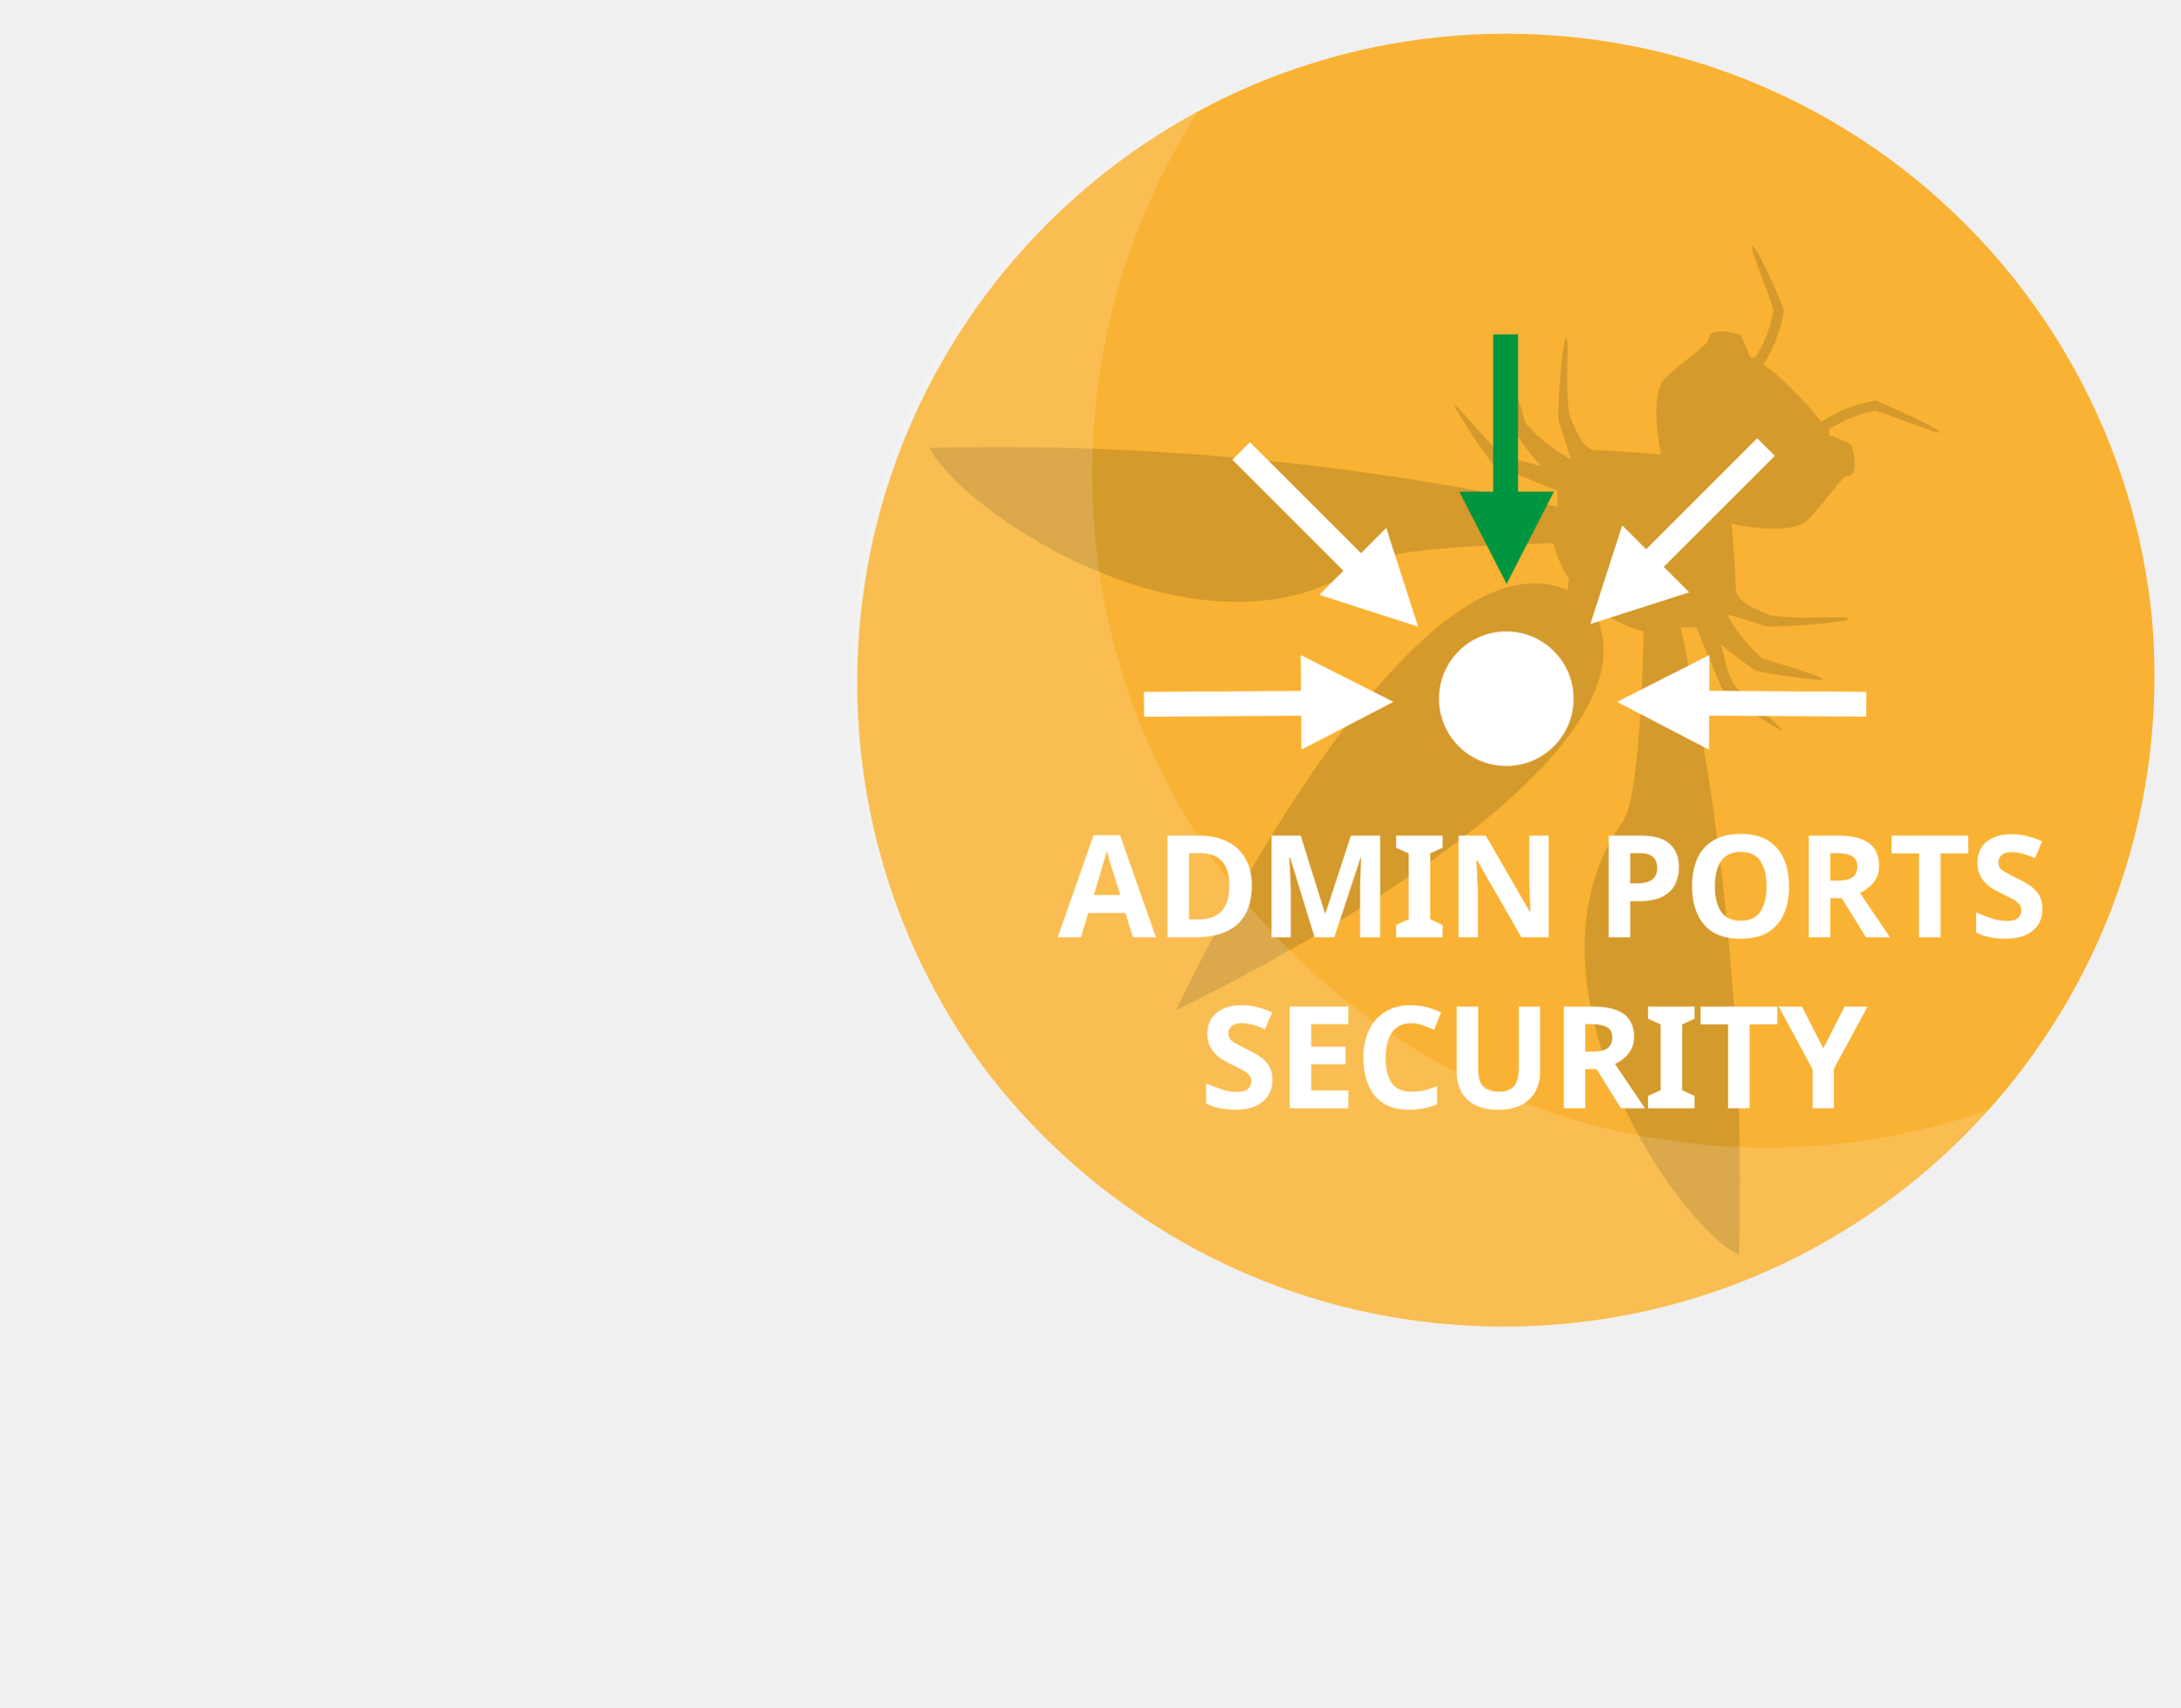
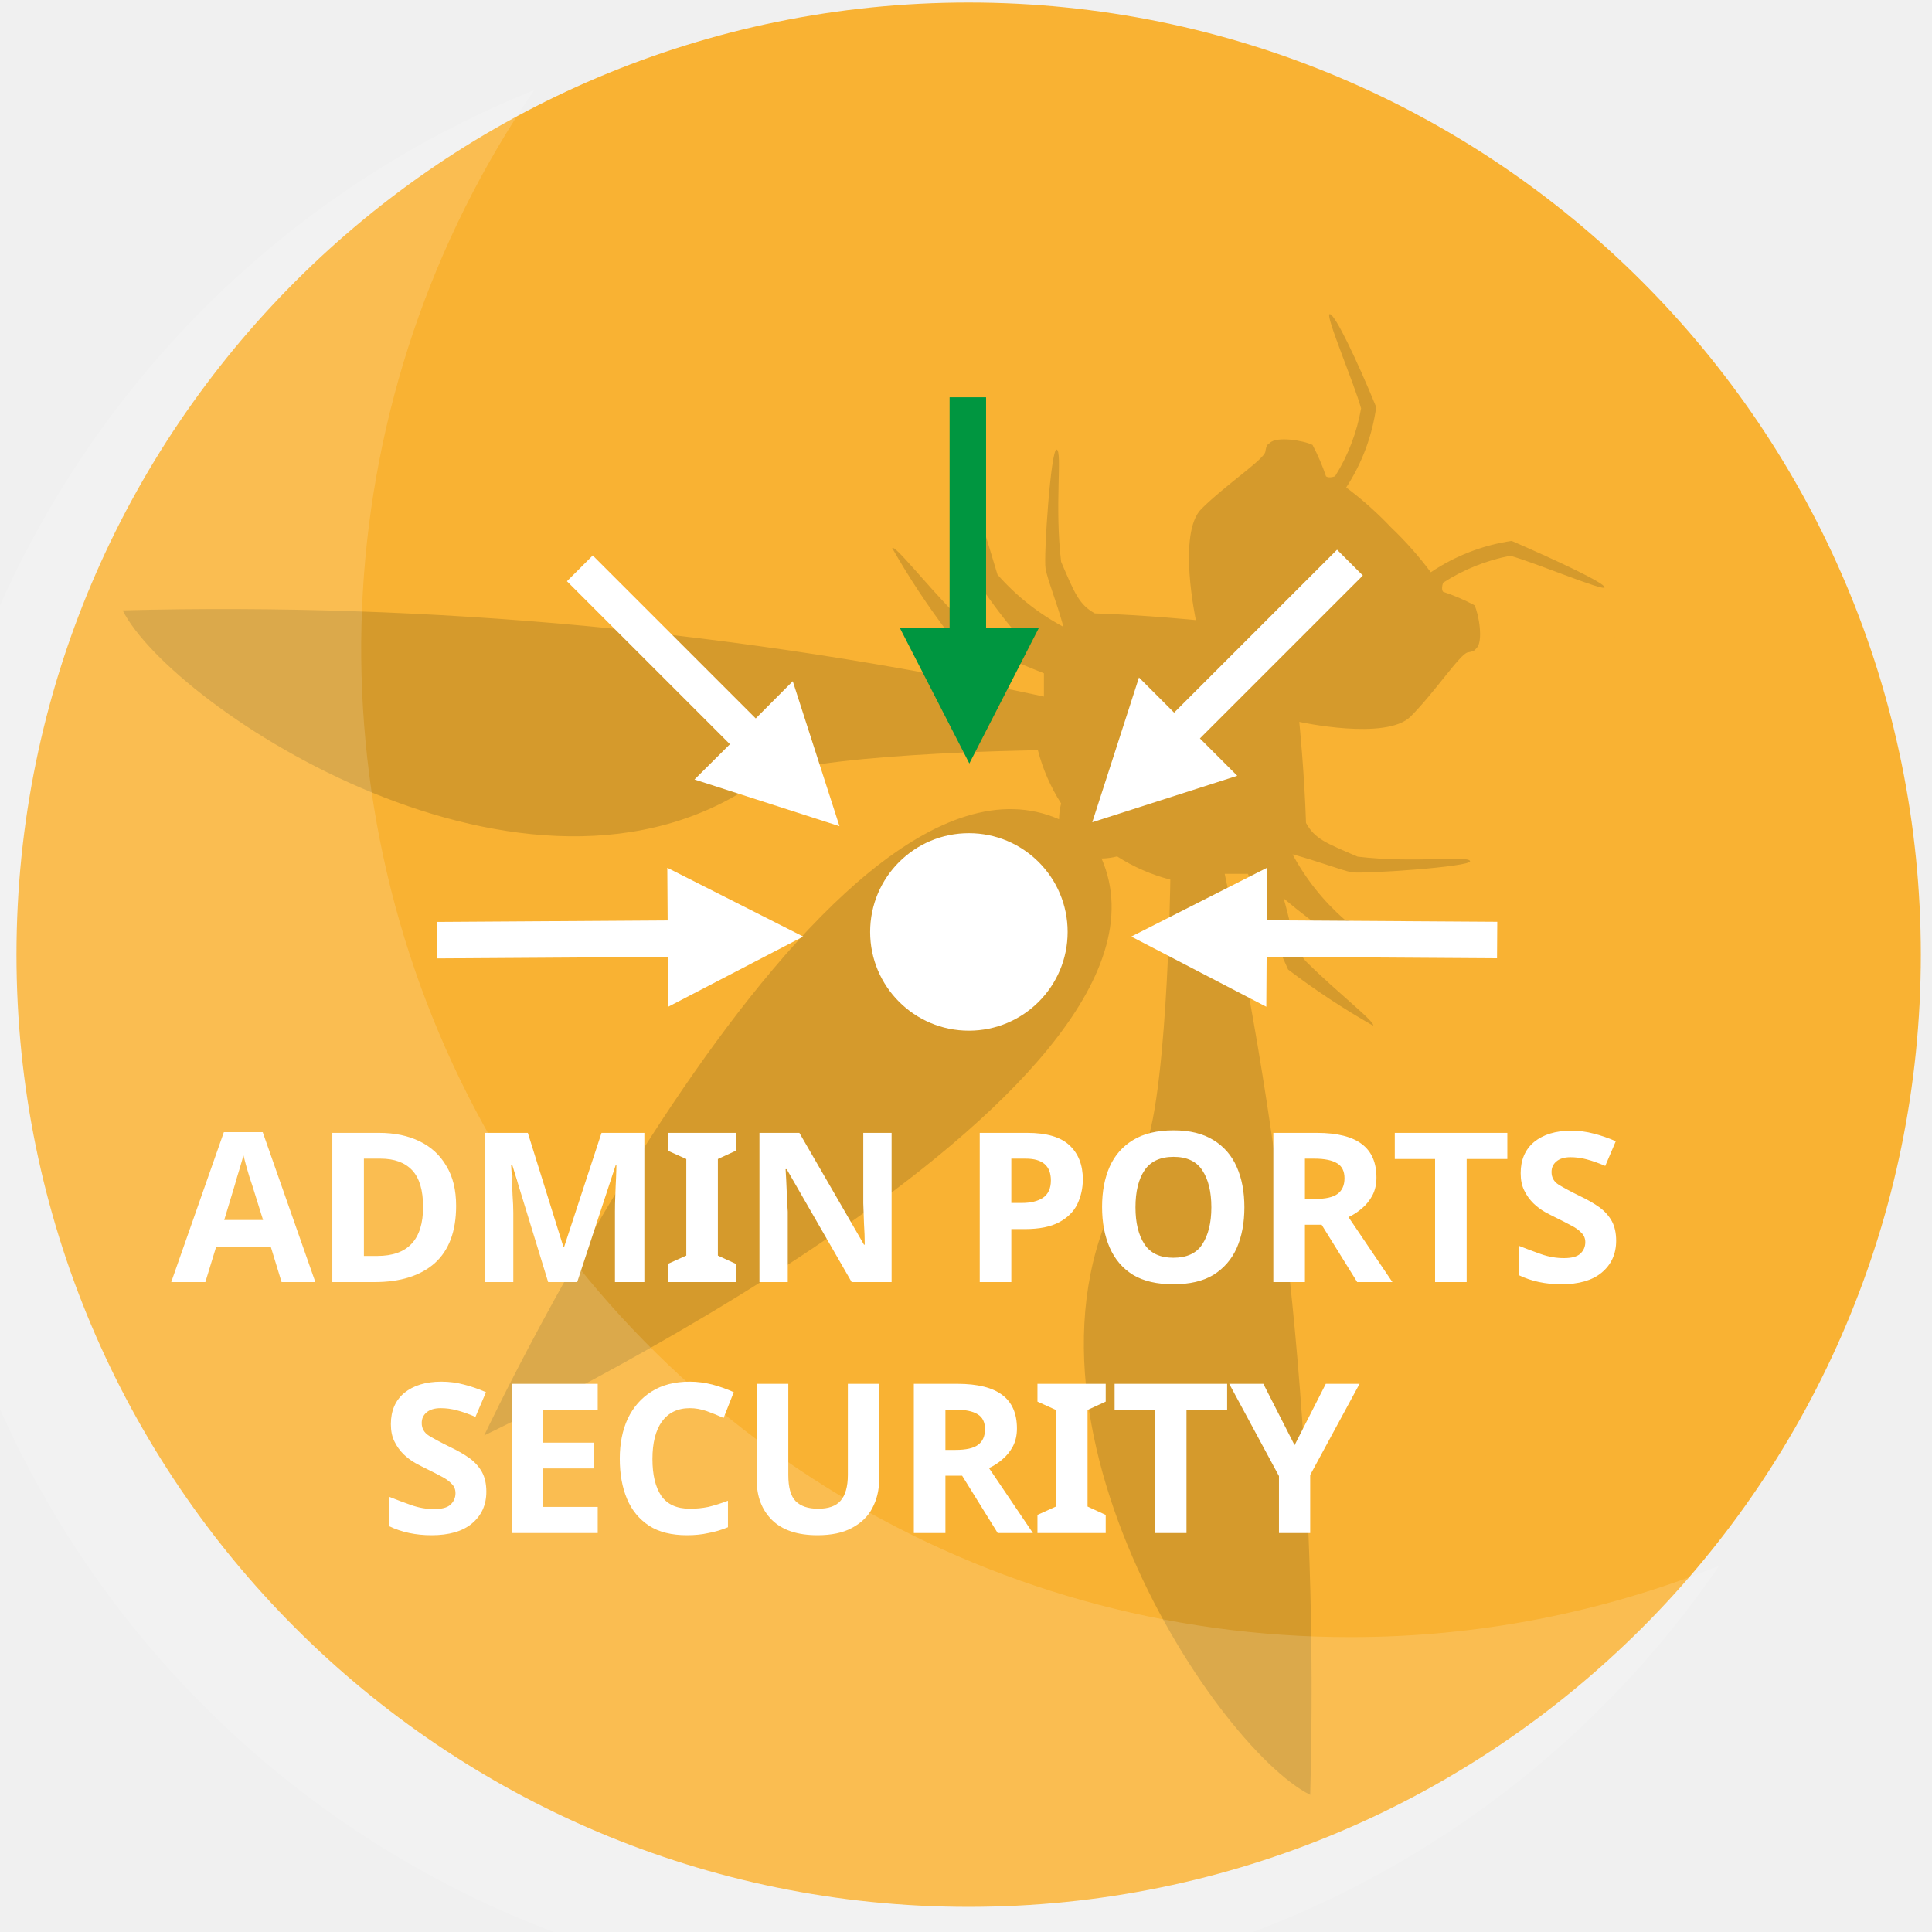
- <svg xmlns="http://www.w3.org/2000/svg" viewBox="0 0 137.67 107.83">
-   <defs>
-     <style>.cls-1{fill:none;}.cls-2{clip-path:url(#clip-path);}.cls-3{fill:#f9b233;stroke:#f9b233;stroke-miterlimit:10;stroke-width:10px;}.cls-4{fill:#d59a2c;}.cls-5,.cls-6,.cls-9{fill:#fff;}.cls-5{opacity:0.15;}.cls-6{font-size:9px;font-family:Hind-SemiBold, Hind;font-weight:700;letter-spacing:-0.01em;}.cls-7{fill:#1d1d1b;}.cls-8{fill:#009640;}</style>
+ <svg xmlns="http://www.w3.org/2000/svg" viewBox="0 0 83.15 83.15" version="1.1" id="svg5058" width="2.2cm" height="2.2cm">
+   <defs id="defs5010">
+     <style id="style5005">.cls-1{fill:none;}.cls-2{clip-path:url(#clip-path);}.cls-3{fill:#f9b233;stroke:#f9b233;stroke-miterlimit:10;stroke-width:10px;}.cls-4{fill:#d59a2c;}.cls-5,.cls-6,.cls-9{fill:#fff;}.cls-5{opacity:0.15;}.cls-6{font-size:9px;font-family:Hind-SemiBold, Hind;font-weight:700;letter-spacing:-0.01em;}.cls-7{fill:#1d1d1b;}.cls-8{fill:#009640;}</style>
    <clipPath id="clip-path">
-       <circle class="cls-1" cx="94.95" cy="42.69" r="41.1" />
+       <circle class="cls-1" cx="94.95" cy="42.69" r="41.1" id="circle5007" style="fill:none" />
+     </clipPath>
+     <clipPath id="clip-path-3">
+       <circle class="cls-1" cx="94.95" cy="42.69" r="41.1" id="circle5007-6" style="fill:none" />
    </clipPath>
  </defs>
-   <g id="Ebene_2" data-name="Ebene 2">
+   <g id="Ebene_2" data-name="Ebene 2" transform="translate(0,-24.68039)">
    <g id="Ebene_2-2" data-name="Ebene 2">
-       <g class="cls-2">
-         <circle class="cls-3" cx="95.11" cy="43.11" r="35.98" />
-         <path class="cls-4" d="M113.29,24.72A15.38,15.38,0,0,1,115,26.65a8.45,8.45,0,0,1,3.48-1.35c2,.87,4,1.81,4,2s-3-1.07-4.06-1.36a8.16,8.16,0,0,0-2.89,1.16c-.1.29,0,.39,0,.39a8.61,8.61,0,0,1,1.35.58c.19.38.38,1.54.1,1.83-.1.1-.06.14-.39.2s-1.41,1.71-2.46,2.76-4.79.23-4.79.23.22,2.18.29,4.35c.38.69.87.87,2.22,1.45,2.42.29,4.75-.06,4.84.19s-4.7.57-5.12.48-1.45-.48-2.52-.77a10,10,0,0,0,2.23,2.8c1.93.58,3.86,1.16,3.86,1.36a32.61,32.61,0,0,1-4.25-.58,24.94,24.94,0,0,1-2.23-1.69c.25.74.45,2.23,1,2.75,1.31,1.3,3,2.61,2.85,2.73a33.4,33.4,0,0,1-3.65-2.41c-.69-1.51-1.73-4.12-1.73-4.12h-1a166.83,166.83,0,0,1,3.68,39.64c-4.17-2.09-14.37-17.48-7.33-27.39,1.18-1.65,1.31-12,1.31-12a7.9,7.9,0,0,1-2.29-1,2.81,2.81,0,0,1-.67.09c4.43,10.17-26.57,24.83-26.57,24.83S88.83,32.84,99,37.28a2.82,2.82,0,0,1,.09-.68,7.9,7.9,0,0,1-1-2.29s-10.33.13-12,1.31c-9.91,7-25.3-3.16-27.39-7.33A167.45,167.45,0,0,1,98.35,32v-1s-2.61-1.05-4.12-1.74a33.4,33.4,0,0,1-2.41-3.65c.12-.15,1.43,1.54,2.73,2.85.52.52,2,.72,2.76,1a23.21,23.21,0,0,1-1.7-2.23A31,31,0,0,1,95,22.88c.19,0,.77,1.93,1.35,3.87A10.13,10.13,0,0,0,99.19,29c-.29-1.07-.68-2-.77-2.51s.23-5.21.48-5.12-.1,2.41.19,4.83c.58,1.35.77,1.84,1.45,2.22,2.17.07,4.35.29,4.35.29s-.81-3.75.24-4.79,2.7-2.13,2.75-2.46.1-.29.2-.38c.29-.29,1.45-.1,1.83.09a9.05,9.05,0,0,1,.58,1.35s.1.1.39,0A8.16,8.16,0,0,0,112,19.6c-.29-1.07-1.57-4.05-1.35-4.06s1.15,1.93,2,4A8.4,8.4,0,0,1,111.36,23,15.38,15.38,0,0,1,113.29,24.72Z" />
-         <path class="cls-5" d="M111.53,72.48A42.54,42.54,0,0,1,76.41,5.9a42.55,42.55,0,1,0,51,63.51A42.43,42.43,0,0,1,111.53,72.48Z" />
-         <text class="cls-6" transform="translate(66.79 59.2)">ADMIN PORTS<tspan x="8.97" y="10.8">SECURITY </tspan>
+       <text id="text5024" x="-53.04" y="23.421" />
+       <text id="text5026" x="-53.04" y="23.421" />
+       <g id="g846" transform="translate(-0.3810036,-0.7620074)">
+         <circle style="fill:#f9b233;stroke:#f9b233;stroke-width:10px;stroke-miterlimit:10" class="cls-3" cx="42.07" cy="66.531" r="35.98" id="circle5014" />
+         <path style="fill:#d59a2c" class="cls-4" d="m 60.25,48.141 a 15.38,15.38 0 0 1 1.71,1.93 8.45,8.45 0 0 1 3.48,-1.35 c 2,0.87 4,1.81 4,2 0,0.19 -3,-1.07 -4.06,-1.36 a 8.16,8.16 0 0 0 -2.89,1.16 c -0.1,0.29 0,0.39 0,0.39 a 8.61,8.61 0 0 1 1.35,0.58 c 0.19,0.38 0.38,1.54 0.1,1.83 -0.1,0.1 -0.06,0.14 -0.39,0.2 -0.33,0.06 -1.41,1.71 -2.46,2.76 -1.05,1.05 -4.79,0.23 -4.79,0.23 0,0 0.22,2.18 0.29,4.35 0.38,0.69 0.87,0.87 2.22,1.45 2.42,0.29 4.75,-0.06 4.84,0.19 0.09,0.25 -4.7,0.57 -5.12,0.48 -0.42,-0.09 -1.45,-0.48 -2.52,-0.77 a 10,10 0 0 0 2.23,2.8 c 1.93,0.58 3.86,1.16 3.86,1.36 a 32.61,32.61 0 0 1 -4.25,-0.58 24.94,24.94 0 0 1 -2.23,-1.69 c 0.25,0.74 0.45,2.23 1,2.75 1.31,1.3 3,2.61 2.85,2.73 a 33.4,33.4 0 0 1 -3.65,-2.41 c -0.69,-1.51 -1.73,-4.12 -1.73,-4.12 h -1 a 166.83,166.83 0 0 1 3.68,39.64 c -4.17,-2.09 -14.37,-17.48 -7.33,-27.39 1.18,-1.65 1.31,-12 1.31,-12 a 7.9,7.9 0 0 1 -2.29,-1 2.81,2.81 0 0 1 -0.67,0.09 c 4.43,10.17 -26.57,24.83 -26.57,24.83 0,0 14.57,-30.96 24.74,-26.52 a 2.82,2.82 0 0 1 0.09,-0.68 7.9,7.9 0 0 1 -1,-2.29 c 0,0 -10.33,0.13 -12,1.31 -9.91,7 -25.3,-3.16 -27.39,-7.33 a 167.45,167.45 0 0 1 39.65,3.71 v -1 c 0,0 -2.61,-1.05 -4.12,-1.74 a 33.4,33.4 0 0 1 -2.41,-3.65 c 0.12,-0.15 1.43,1.54 2.73,2.85 0.52,0.52 2,0.72 2.76,1 a 23.21,23.21 0 0 1 -1.7,-2.23 31,31 0 0 1 -0.61,-4.35 c 0.19,0 0.77,1.93 1.35,3.87 a 10.13,10.13 0 0 0 2.84,2.25 c -0.29,-1.07 -0.68,-2 -0.77,-2.51 -0.09,-0.51 0.23,-5.21 0.48,-5.12 0.25,0.09 -0.1,2.41 0.19,4.83 0.58,1.35 0.77,1.84 1.45,2.22 2.17,0.07 4.35,0.29 4.35,0.29 0,0 -0.81,-3.75 0.24,-4.79 1.05,-1.04 2.7,-2.13 2.75,-2.46 0.05,-0.33 0.1,-0.29 0.2,-0.38 0.29,-0.29 1.45,-0.1 1.83,0.09 a 9.05,9.05 0 0 1 0.58,1.35 c 0,0 0.1,0.1 0.39,0 a 8.16,8.16 0 0 0 1.12,-2.92 c -0.29,-1.07 -1.57,-4.05 -1.35,-4.06 0.22,-0.01 1.15,1.93 2,4 a 8.4,8.4 0 0 1 -1.29,3.46 15.38,15.38 0 0 1 1.93,1.72 z" id="path5016" />
+         <path style="opacity:0.15;fill:#ffffff" class="cls-5" d="m 58.49,95.901 a 42.54,42.54 0 0 1 -35.12,-66.58 42.55,42.55 0 1 0 51,63.51 42.43,42.43 0 0 1 -15.88,3.07 z" id="path5018" />
+         <text class="cls-6" id="text5022" x="7.75" y="80.621" style="font-weight:700;font-size:9px;font-family:Hind-SemiBold, Hind;letter-spacing:-0.01em;fill:#ffffff">ADMIN PORTS<tspan x="16.72" y="91.421" id="tspan5020">SECURITY</tspan>
        </text>
-         <text />
-         <text />
-         <rect class="cls-7" x="16.88" width="3" height="13" />
-         <rect class="cls-7" y="18.75" width="15.38" height="11.38" />
+         <rect style="fill:#009640" id="rect5034" height="10.89" width="1.57" y="42.541" x="41.25" class="cls-8" />
+         <polygon style="fill:#009640" transform="translate(-53.03959,21.42064)" id="polygon5036" points="95.14,31.05 98.13,31.05 95.14,36.88 92.15,31.05 " class="cls-8" />
+         <rect style="fill:#ffffff" id="rect5038" transform="rotate(-45)" height="10.89" width="1.57" y="53.202" x="-18.156" class="cls-9" />
+         <polygon style="fill:#ffffff" transform="translate(-53.03959,21.42064)" id="polygon5040" points="85.43,35.46 87.54,33.34 89.55,39.58 83.31,37.57 " class="cls-9" />
+         <rect style="fill:#ffffff" id="rect5042" transform="rotate(45)" height="10.89" width="1.57" y="-6.24" x="75.679" class="cls-9" />
+         <polygon style="fill:#ffffff" transform="translate(-53.03959,21.42064)" id="polygon5044" points="104.55,35.29 106.67,37.41 100.43,39.41 102.44,33.18 " class="cls-9" />
+         <circle style="fill:#ffffff" id="circle5046" r="4.25" cy="65.551" cx="42.08" class="cls-9" />
+         <rect style="fill:#ffffff" id="rect5048" transform="rotate(-90.37)" height="10.89" width="1.57" y="18.772" x="-66.813" class="cls-9" />
+         <polygon style="fill:#ffffff" transform="translate(-53.03959,21.42064)" id="polygon5050" points="82.16,44.36 82.14,41.37 87.99,44.33 82.18,47.35 " class="cls-9" />
+         <rect style="fill:#ffffff" id="rect5052" transform="rotate(-89.63)" height="10.89" width="1.57" y="54.35" x="-66.265" class="cls-9" />
+         <polygon style="fill:#ffffff" transform="translate(-53.03959,21.42064)" id="polygon5054" points="107.94,44.36 107.95,41.37 102.11,44.33 107.92,47.35 " class="cls-9" />
      </g>
-       <rect class="cls-8" x="94.29" y="21.12" width="1.57" height="10.89" />
-       <polygon class="cls-8" points="95.14 36.88 92.15 31.05 95.14 31.05 98.13 31.05 95.14 36.88" />
-       <rect class="cls-9" x="81.44" y="26.89" width="1.57" height="10.89" transform="translate(1.22 67.61) rotate(-45)" />
-       <polygon class="cls-9" points="89.55 39.58 83.31 37.57 85.43 35.46 87.54 33.34 89.55 39.58" />
-       <rect class="cls-9" x="106.89" y="26.64" width="1.57" height="10.89" transform="translate(54.22 -66.74) rotate(45)" />
-       <polygon class="cls-9" points="100.43 39.41 102.44 33.18 104.55 35.29 106.67 37.41 100.43 39.41" />
-       <circle class="cls-9" cx="95.12" cy="44.13" r="4.25" />
-       <rect class="cls-9" x="76.9" y="39.01" width="1.57" height="10.89" transform="translate(33.73 122.42) rotate(-90.37)" />
-       <polygon class="cls-9" points="87.99 44.33 82.18 47.35 82.16 44.36 82.14 41.37 87.99 44.33" />
-       <rect class="cls-9" x="111.63" y="39.01" width="1.57" height="10.89" transform="translate(67.23 156.57) rotate(-89.63)" />
-       <polygon class="cls-9" points="102.11 44.33 107.92 47.35 107.94 44.36 107.95 41.37 102.11 44.33" />
    </g>
  </g>
</svg>
